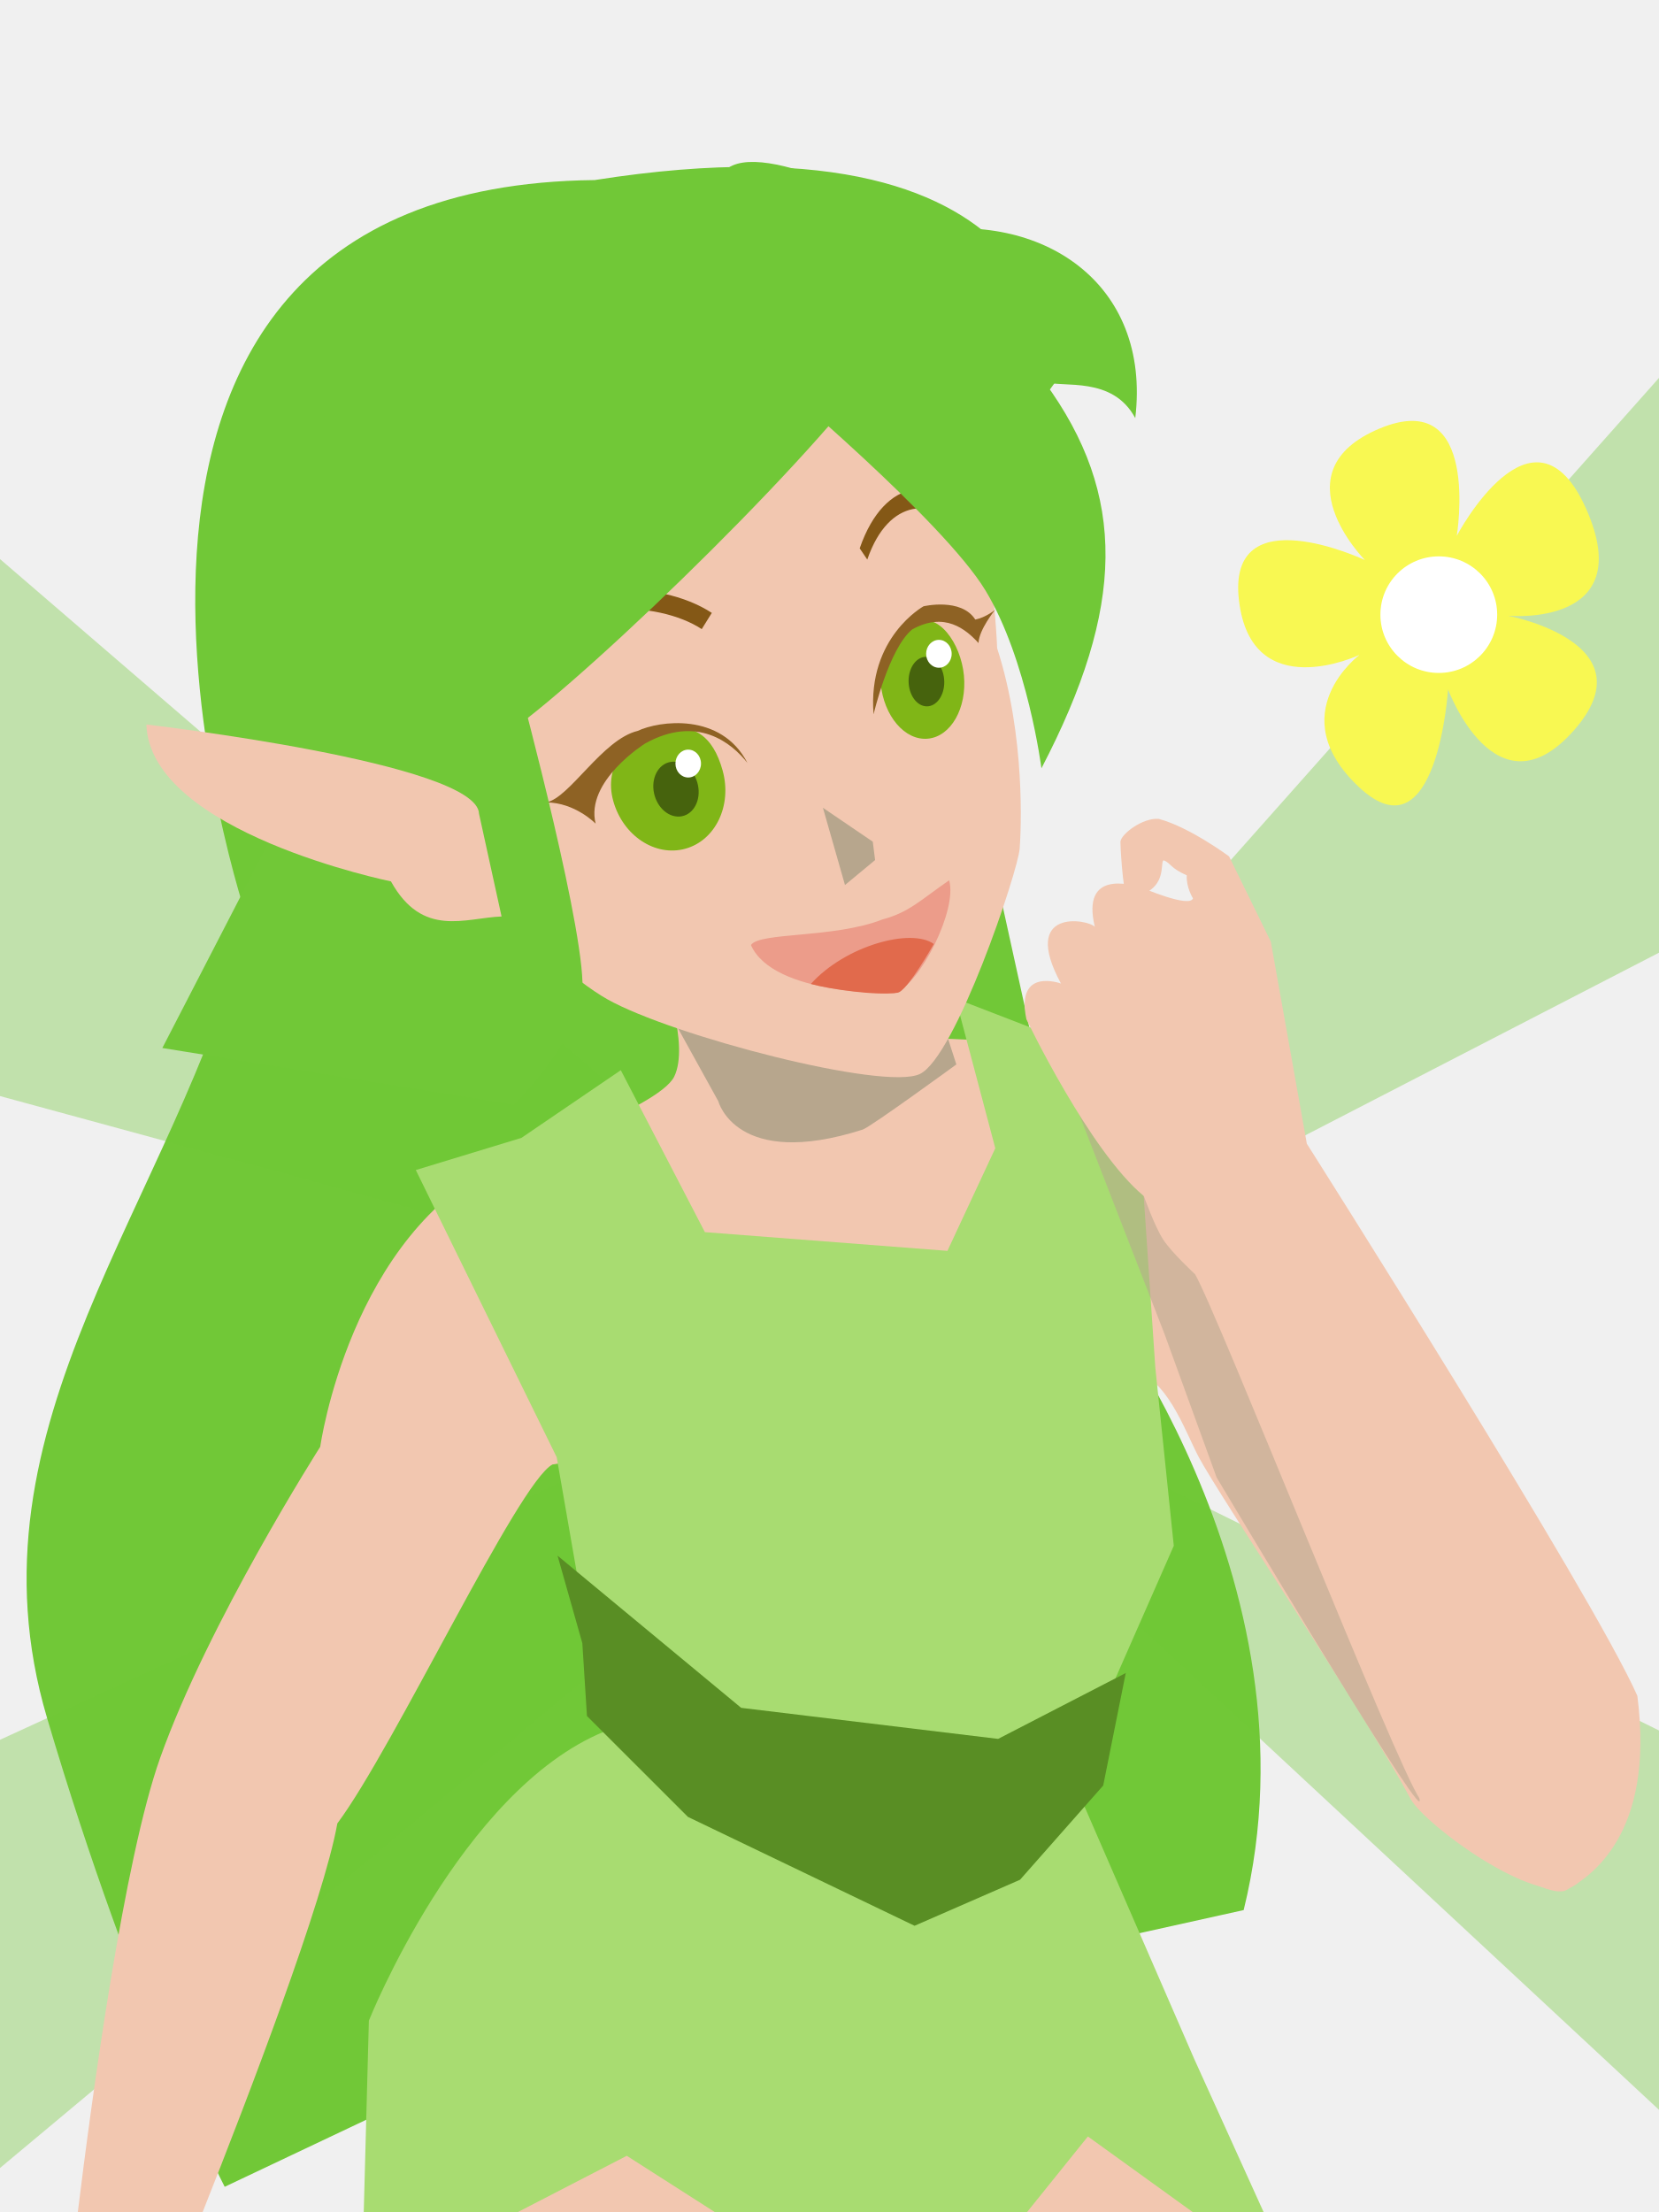
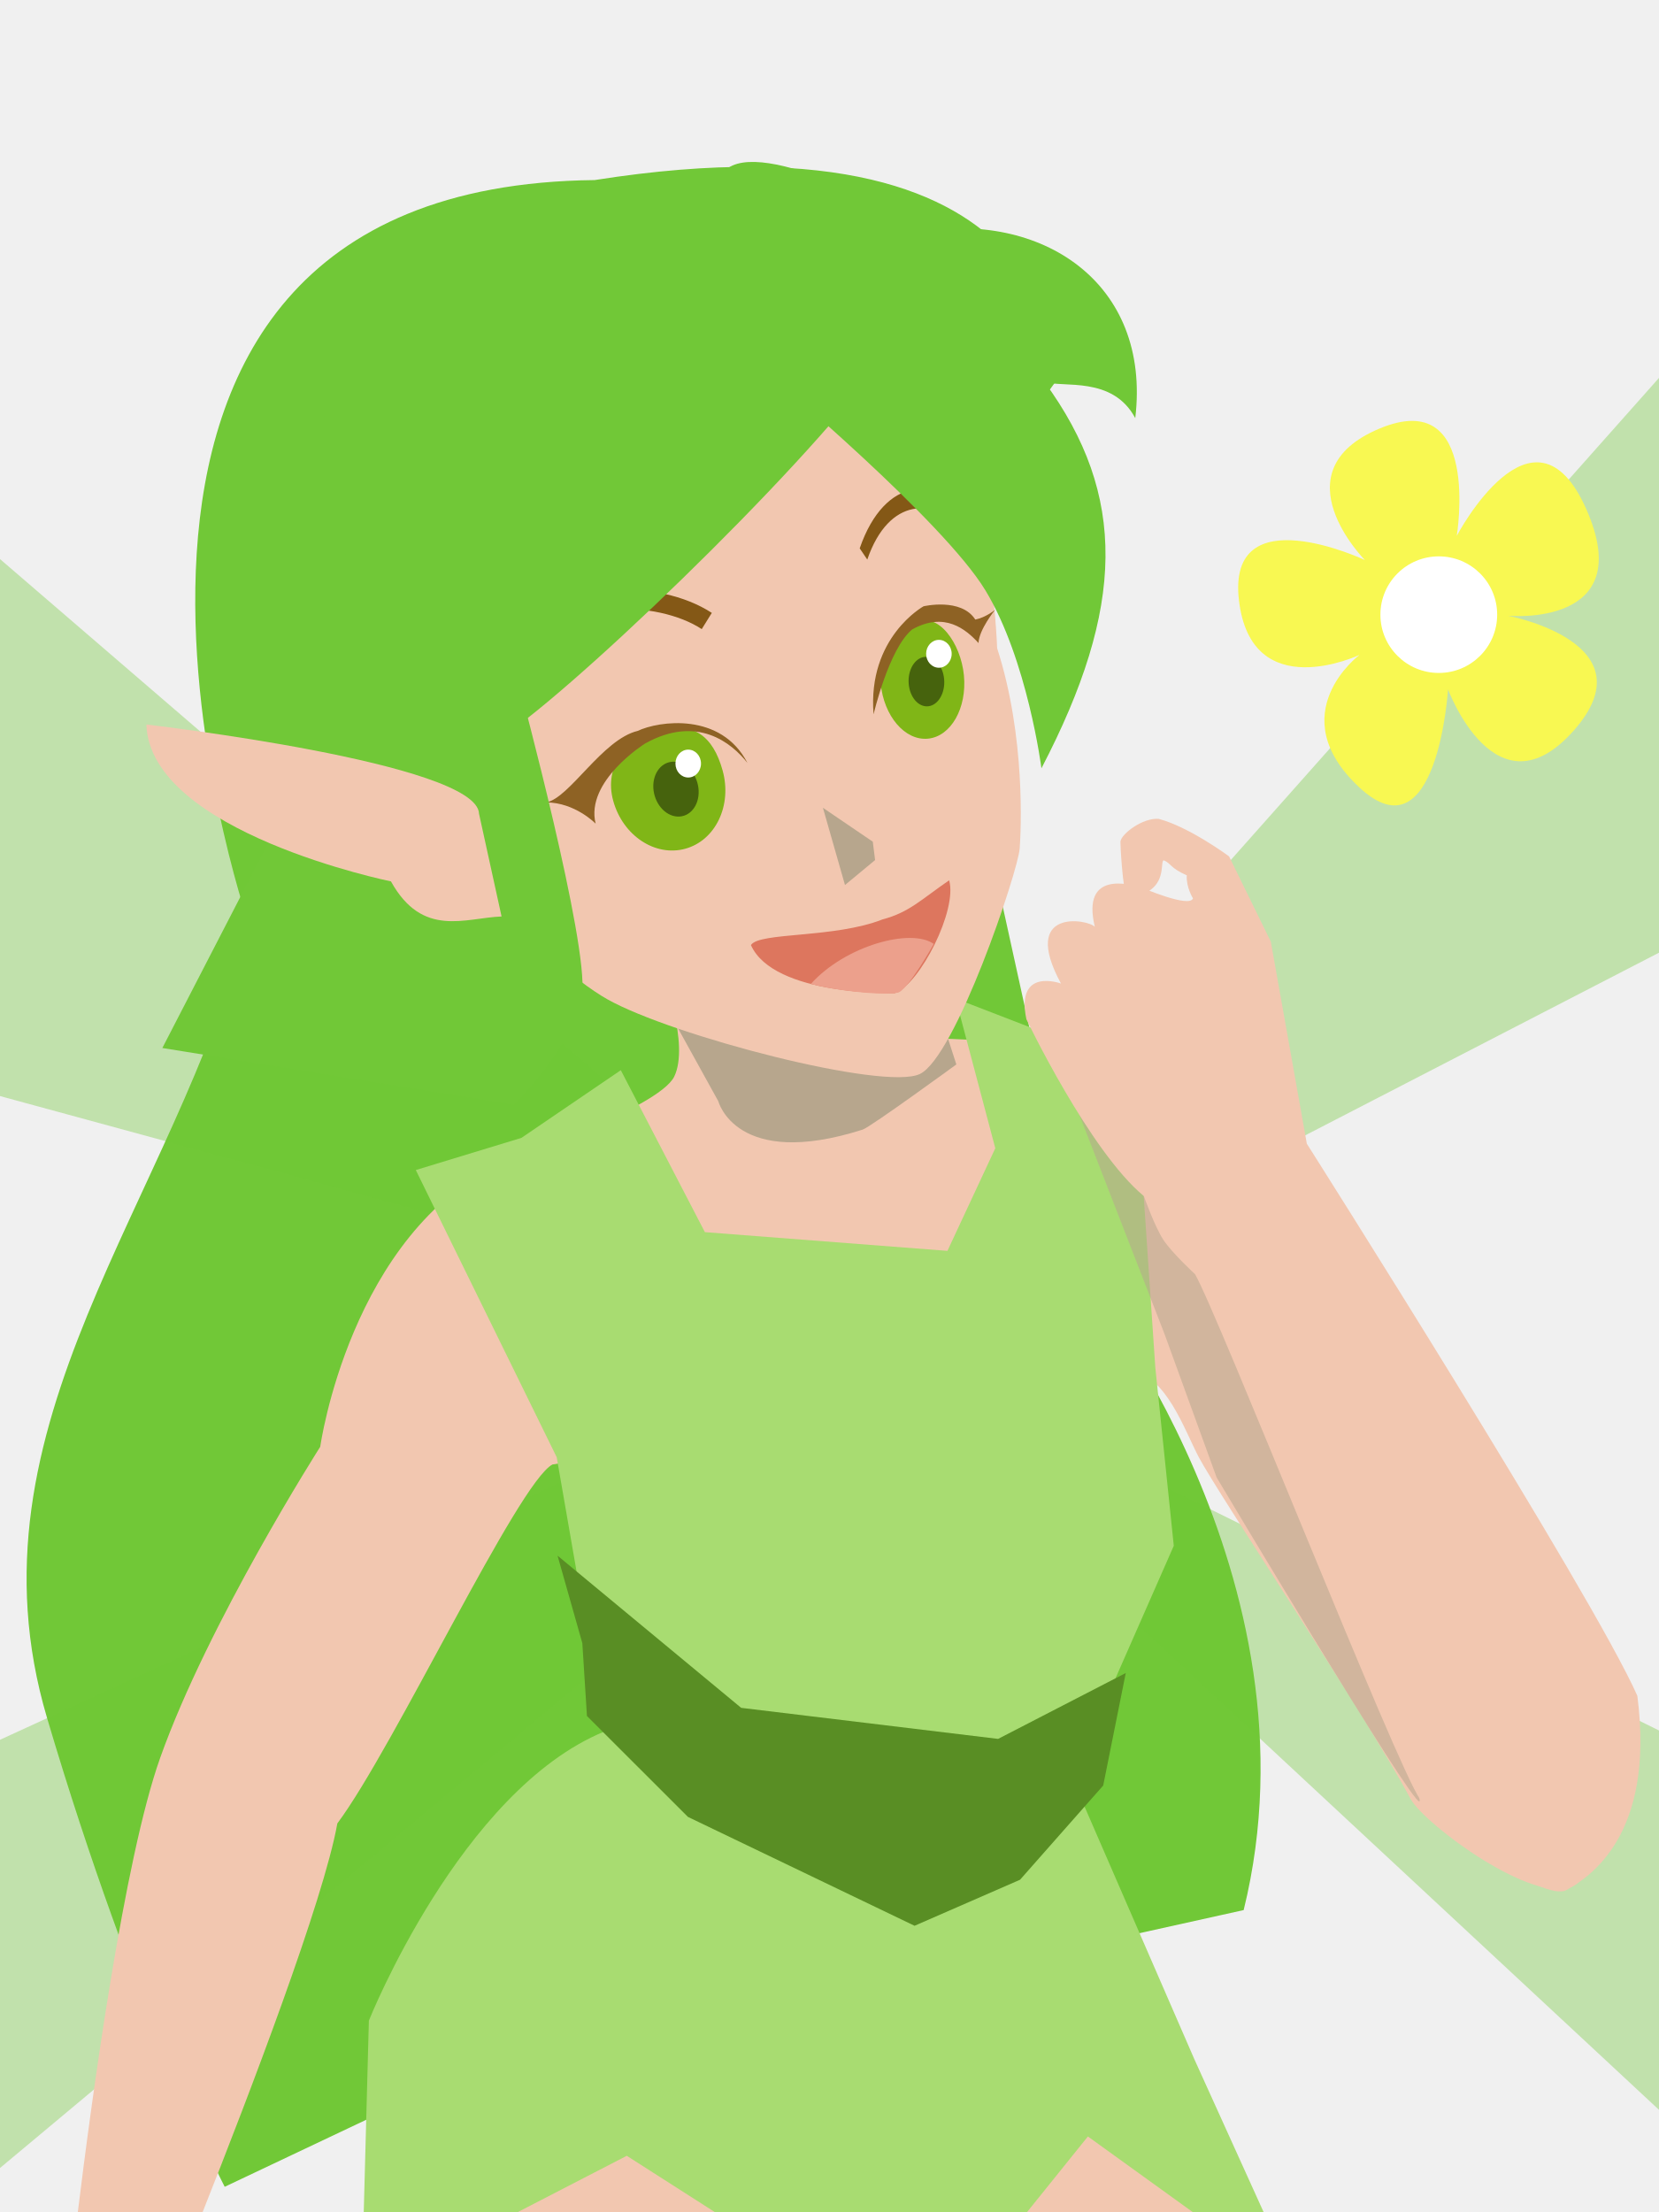
<svg xmlns="http://www.w3.org/2000/svg" width="600" height="800" version="1.1" viewBox="0 0 159 212" id="svg107">
  <defs id="defs5">
    <clipPath id="clipPath14514">
      <rect x="-.442" y="1.29" width="158" height="212" fill="#fbf1f1" id="rect2" />
    </clipPath>
  </defs>
  <path style="fill:#71c837;fill-opacity:1;stroke:none;stroke-width:0.295px;stroke-linecap:butt;stroke-linejoin:miter;stroke-opacity:1" d="M 56.993,17.258 C -0.42,17.866 23.771,88.34 23.771,88.34 16.76,115.29 -3.836,136.439 4.504,164.631 12.844,192.824 21.536,209.584 21.536,209.584 l 19.343,-9.161 78.315,-17.359 c 7.823,-31.76 -15.209,-60.328 -15.209,-60.328 L 88.775,53.534 101.092,36.688 c 0,0 2.357,-26.745 -44.099,-19.43 z" id="path12171-0" />
  <path id="path34859" style="fill:#6fc835;fill-opacity:0.361;stroke:none;stroke-width:1px;stroke-linecap:butt;stroke-linejoin:miter;stroke-opacity:1" d="M 600 136.668 L 354.033 413.594 L 351.426 472.896 L 600 344.553 L 600 136.668 z " transform="scale(0.265)" />
  <path id="path34861" style="fill:#6fc835;fill-opacity:0.361;stroke:none;stroke-width:1px;stroke-linecap:butt;stroke-linejoin:miter;stroke-opacity:1" d="M 0 202.193 L 0 396.41 L 258.625 466.836 L 255.822 422.457 L 0 202.193 z " transform="scale(0.265)" />
  <path id="path34863" style="fill:#6fc835;fill-opacity:0.361;stroke:none;stroke-width:1px;stroke-linecap:butt;stroke-linejoin:miter;stroke-opacity:1" d="M 371.994 513.414 L 385.023 563.018 L 600 763.059 L 600 625.85 L 371.994 513.414 z " transform="scale(0.265)" />
  <path id="path34865" style="fill:#6fc835;fill-opacity:0.361;stroke:none;stroke-width:1px;stroke-linecap:butt;stroke-linejoin:miter;stroke-opacity:1" d="M 258.994 510.305 L 0 629.215 L 0 784.09 L 266.984 561.014 L 258.994 510.305 z " transform="scale(0.265)" />
  <path id="path31442" style="fill:#f2c7b0;fill-opacity:1;stroke:none;stroke-width:1.112px;stroke-linecap:butt;stroke-linejoin:miter;stroke-opacity:1" d="M 406.668 711.641 L 135.254 741.42 C 135.254 741.42 135.501 765.947 136.412 800 L 261.701 800 C 260.024 777.66 257.691 762.689 257.691 762.689 L 295.455 757.738 C 295.455 757.738 302.161 775.564 312.406 800 L 447.908 800 C 426.555 751.924 406.668 711.641 406.668 711.641 z " transform="scale(0.265)" />
  <path id="path3688" style="fill:#f2c7b0;fill-opacity:1;stroke:none;stroke-width:1.112px;stroke-linecap:butt;stroke-linejoin:miter;stroke-opacity:1" d="m 311.949,330.732 -72.371,21.076 c 0,0 9.935,25.913 4.264,37.557 -5.671,11.645 -62.176,30.917 -62.176,30.917 -55.108,25.848 -65.854,102.971 -65.854,102.971 0,0 -40.414,63.338 -57.898,112.541 C 44.841,672.584 33.197,758.805 28.148,800 H 73.295 C 90.07,757.698 117.042,687.306 122.004,659.467 142.592,631.874 187.403,536.15 199.812,529.648 l 209.443,-33.43 c 12.424,0.963 19.158,21.111 24.352,30.885 7.25,13.643 59.82,92.379 76.676,123.693 5.166,9.133 44.828,38.673 58.764,31.297 13.936,-7.376 16.178,-63.047 16.178,-63.047 L 468.973,416.436 c -22.585,-48.593 -53.593,-38.208 -84.504,-38.928 l -42.389,-1.842 z" transform="scale(0.265)" />
  <g id="g2387" transform="translate(7.254913,18.88981)">
    <path id="path908" style="fill:#f8f852;fill-opacity:1;stroke-width:1.326" d="m 143.566,51.135 c -7.459,8.42 -12.039,-3.955 -12.039,-3.955 0,0 -1.036,16.4 -8.531,9.37 -7.495,-7.029 0.041,-12.672 0.041,-12.672 0,0 -10.349,4.895 -11.548,-5.218 -1.199,-10.113 12.065,-3.877 12.065,-3.877 0,0 -8.4,-8.486 1.394,-12.595 9.794,-4.109 7.415,10.276 7.415,10.276 0,0 7.359,-13.965 12.41,-2.566 5.051,11.399 -7.482,10.228 -7.482,10.228 0,0 13.734,2.589 6.276,11.009 z" />
    <ellipse style="fill:#ffffff;fill-opacity:1;stroke-width:1.326" id="path884" cx="130.64" cy="40.019" rx="5.596" ry="5.587" />
  </g>
  <path id="path11611" style="fill:#a8dc71;fill-opacity:1;stroke:none;stroke-width:1.112px;stroke-linecap:butt;stroke-linejoin:miter;stroke-opacity:1" d="m 345.613,361.135 14.348,54.145 -17.307,37.111 -87.723,-6.768 -30.406,-58.574 -35.932,24.472 -38.214,11.642 50.962,103.858 17.236,99.205 C 166.559,647.591 133.408,730.795 133.408,730.795 L 131.555,800 h 55.768 L 226.682,779.672 258.48,800 H 371.469 L 393.451,772.682 431.324,800 h 25.664 l -25.07,-55.336 -44.254,-101.82 36.85,-83.785 -6.68,-64.484 -8.822,-130.221 -32.229,8.816 z" transform="scale(0.265)" />
  <path style="fill:#b7a68d;fill-opacity:1;stroke:none;stroke-width:0.295px;stroke-linecap:butt;stroke-linejoin:miter;stroke-opacity:1" d="m 67.845,88.029 -3.972,8.519 4.972,8.998 c 0,0 1.704,6.585 13.829,2.718 0.761,-0.243 8.983,-6.249 8.983,-6.249 l -2.627,-8.135 z" id="path5030-9" />
  <path style="fill:#b7a68d;fill-opacity:0.553;stroke:none;stroke-width:0.295px;stroke-linecap:butt;stroke-linejoin:miter;stroke-opacity:1" d="m 102.883,105.393 8.713,22.425 5.005,13.778 c 0,0 18.696,31.359 19.432,31.049 0.736,-0.309 -10.176,-27.468 -10.176,-27.468 l -6.361,-19.747 z" id="path5030-9-0" />
  <path style="fill:#f2c7b0;fill-opacity:1;stroke:none;stroke-width:0.295px;stroke-linecap:butt;stroke-linejoin:miter;stroke-opacity:1" d="m 88.784,36.515 c 6.259,8.094 6.781,25.606 6.781,25.606 2.751,8.516 2.284,17.572 2.163,19.199 C 97.564,83.544 91.585,101.304 88.157,102.934 84.73,104.563 64.455,99.286 58.214,95.774 51.973,92.262 36.836,77.23 35.492,63.434 34.148,49.638 41.531,28.567 55.089,24.15 68.647,19.734 82.525,28.421 88.784,36.515 Z" id="path2585" />
  <path id="path19370" style="fill:#80b617;stroke-width:1.314" d="m 69.257,73.85 c 0.925,3.333 -0.672,6.686 -3.567,7.49 -2.895,0.803 -5.991,-1.247 -6.916,-4.58 -0.925,-3.333 1.278,-6.057 4.192,-6.791 3.48,-0.876 5.367,0.548 6.292,3.881 z" />
  <path style="fill:#8e6224;fill-opacity:1;stroke:none;stroke-width:0.295px;stroke-linecap:butt;stroke-linejoin:miter;stroke-opacity:1" d="m 71.633,73.117 c -1.494,-1.897 -4.805,-4.651 -9.812,-1.855 0,0 -5.75,3.595 -4.735,7.677 0,0 -1.956,-2.021 -4.73,-2.037 2.238,-0.414 5.368,-6.035 8.757,-6.851 2.031,-0.963 7.996,-1.821 10.52,3.066 z" id="path18719" />
  <path id="path21872" style="fill:#80b617;stroke-width:1.638" d="m 92.384,64.737 c 0.298,3.137 -1.247,5.849 -3.451,6.058 -2.204,0.209 -4.231,-2.164 -4.529,-5.301 -0.298,-3.137 1.422,-4.797 3.387,-5.815 2.092,-1.084 4.295,1.922 4.593,5.058 z" />
  <path style="fill:#8e6224;fill-opacity:1;stroke:none;stroke-width:0.295px;stroke-linecap:butt;stroke-linejoin:miter;stroke-opacity:1" d="m 83.725,68.459 c 0,0 1.457,-6.272 3.691,-8.128 3.12,-1.745 5.16,-0.016 6.367,1.299 0.036,-1.282 1.59,-3.188 1.59,-3.188 0,0 -0.865,0.729 -1.9,0.938 -1.357,-2.124 -4.959,-1.273 -4.959,-1.273 0,0 -5.39,2.969 -4.79,10.353 z" id="path15984" />
-   <path style="fill:#ec9c8a;fill-opacity:1;stroke:none;stroke-width:0.295px;stroke-linecap:butt;stroke-linejoin:miter;stroke-opacity:1" d="m 84.595,88.112 c 2.543,-0.665 3.723,-1.928 6.372,-3.743 0.818,2.83 -2.787,9.927 -5.198,10.815 0,0 -11.616,0.301 -13.799,-4.607 0.792,-1.259 8.006,-0.638 12.625,-2.465 z" id="path22275" />
+   <path style="fill:#dd765e;fill-opacity:1;stroke:none;stroke-width:0.295px;stroke-linecap:butt;stroke-linejoin:miter;stroke-opacity:1" d="m 84.595,88.112 c 2.543,-0.665 3.723,-1.928 6.372,-3.743 0.818,2.83 -2.787,9.927 -5.198,10.815 0,0 -11.616,0.301 -13.799,-4.607 0.792,-1.259 8.006,-0.638 12.625,-2.465 z" id="path22275" />
  <path style="fill:#b7a68d;fill-opacity:1;stroke:none;stroke-width:0.295px;stroke-linecap:butt;stroke-linejoin:miter;stroke-opacity:1" d="m 83.65,80.669 -4.78,-3.25 2.114,7.401 2.886,-2.39 z" id="path22975" />
  <path style="fill:#f2c7b0;fill-opacity:1;stroke:none;stroke-width:0.295px;stroke-linecap:butt;stroke-linejoin:miter;stroke-opacity:1" d="m 109.63,114.635 c -5.218,-4.314 -11.26,-16.95 -11.26,-16.95 -1.059,-5.035 3.314,-3.422 3.314,-3.422 -3.951,-7.302 2.621,-6.163 3.245,-5.433 -1.315,-5.472 3.438,-4.067 4.484,-3.767 0,0 4.596,1.991 4.922,1.037 0,0 -0.665,-1.061 -0.593,-2.205 -1.651,-0.743 -1.451,-1.113 -2.206,-1.444 -0.334,0.098 0.154,1.755 -1.221,2.805 -0.824,0.629 -1.903,0.844 -2.297,0.933 -0.432,-1.025 -0.657,-5.339 -0.636,-5.526 0.082,-0.749 2.149,-2.308 3.668,-2.182 2.945,0.775 6.745,3.595 6.745,3.595 l 4.001,8.173 3.452,19.366 c 0,0 27.364,43.152 31.678,52.916 1.728,13.398 -4.639,17.404 -6.791,18.608 -2.152,1.204 -11.886,-5.817 -14.045,-8.722 -2.159,-2.905 -19.392,-46.581 -21.557,-50.297 0,0 -2.207,-2.032 -3.037,-3.295 -0.831,-1.263 -1.866,-4.19 -1.866,-4.19 z" id="path3474" />
  <path style="fill:#71c837;fill-opacity:1;stroke:none;stroke-width:0.295px;stroke-linecap:butt;stroke-linejoin:miter;stroke-opacity:1" d="m 49.821,65.876 c 0,0 6.621,24.614 5.964,29.413 -0.657,4.799 -6.513,10.59 -6.513,10.59 L 15.559,100.441 30.86,70.802 Z" id="path28747-6" />
  <path d="m 58.244,56.593 c -3.751,0.379 -7.577,2.052 -10.057,5.611 l 1.465,1.074 c 2.117,-3.047 5.399,-4.492 8.756,-4.834 3.357,-0.34 6.775,0.488 8.847,1.85 l 0.966,-1.554 c -2.526,-1.648 -6.246,-2.503 -9.997,-2.13 z" color="#000000" fill="#845816" style="stroke-width:1.533;-inkscape-stroke:none" id="path71-7-2" />
  <path d="m 87.383,46.943 c -1.86,0.379 -3.758,2.052 -4.989,5.611 l 0.727,1.074 c 1.05,-3.047 2.678,-4.492 4.344,-4.834 1.665,-0.34 3.361,0.488 4.389,1.85 l 0.479,-1.554 c -1.253,-1.648 -3.098,-2.503 -4.959,-2.13 z" color="#000000" fill="#845816" style="stroke-width:1.08;-inkscape-stroke:none" id="path71-7-5-6" />
  <path style="fill:#71c837;fill-opacity:1;stroke:none;stroke-width:0.295px;stroke-linecap:butt;stroke-linejoin:miter;stroke-opacity:1" d="M 85.859,32.057 C 83.334,38.376 60.403,61.137 50.433,68.929 34.864,79.83 33.444,80.827 30.16,81.623 38.166,53.329 28.285,30.752 28.285,30.752 53.904,16.384 72.143,17.854 85.859,32.057 Z" id="path14987-2" />
  <path style="fill:#71c837;fill-opacity:1;stroke:none;stroke-width:0.295px;stroke-linecap:butt;stroke-linejoin:miter;stroke-opacity:1" d="m 74.044,36.185 c 0,0 16.352,13.727 20.392,20.385 4.04,6.658 5.377,17.064 5.377,17.064 8.031,-15.412 8.244,-26.157 0.287,-37.038 1.777,0.602 6.519,-0.602 8.705,3.476 C 110.351,27.054 99.782,20.179 87.931,22.241 85.612,19.668 70.791,12.267 68.964,17.149 Z" id="path15801-7" />
  <path style="fill:#f2c7b0;fill-opacity:1;stroke:none;stroke-width:0.295px;stroke-linecap:butt;stroke-linejoin:miter;stroke-opacity:1" d="m 45.91,77.986 c -0.145,-4.881 -31.881,-8.548 -31.881,-8.548 0.354,10.338 23.44,15.035 23.44,15.035 3.029,5.459 7.11,3.494 10.602,3.363 z" id="path26197-3" />
  <path style="fill:#598e24;fill-opacity:1;stroke:none;stroke-width:0.295px;stroke-linecap:butt;stroke-linejoin:miter;stroke-opacity:1" d="m 53.436,149.096 2.375,8.385 0.443,6.982 9.679,9.671 21.718,10.434 10.111,-4.412 7.971,-9.032 2.161,-10.781 -12.235,6.314 -24.625,-2.976 z" id="path17146-1" />
  <g fill="none" stroke-linecap="round" stroke-linejoin="round" id="g33">
    <circle r="0" stroke="#c53822" stroke-width="2.26" style="paint-order:stroke markers fill" id="circle19" />
    <g stroke="#924019" id="g27">
      <circle r="0" stroke-width="1.29" style="paint-order:stroke markers fill" id="circle21" />
      <circle transform="scale(1,-1)" r="0" stroke-width="3.6" style="paint-order:stroke markers fill" id="circle23" />
      <circle transform="scale(1,-1)" r="0" stroke-width="3.6" style="paint-order:stroke markers fill" id="circle25" />
    </g>
    <circle transform="scale(1,-1)" r="0" stroke="#4d4320" stroke-width="4.38" style="paint-order:stroke markers fill" id="circle29" />
    <circle transform="scale(1,-1)" r="0" stroke="#4d4320" stroke-width="3.52" style="paint-order:stroke markers fill" id="circle31" />
  </g>
  <g id="layer1" />
-   <path style="fill:#e16a4c;fill-opacity:1;stroke:none;stroke-width:0.265px;stroke-linecap:butt;stroke-linejoin:miter;stroke-opacity:1" d="m 77.71,94.304 c 3.3,-3.672 9.608,-5.396 11.785,-3.835 0,0 -2.571,4.592 -3.483,4.677 -2.017,0.297 -6.463,-0.331 -8.302,-0.842 z" id="path38299" />
+   <path style="fill:#eca08c;fill-opacity:1;stroke:none;stroke-width:0.265px;stroke-linecap:butt;stroke-linejoin:miter;stroke-opacity:1" d="m 77.71,94.304 c 3.3,-3.672 9.608,-5.396 11.785,-3.835 0,0 -2.571,4.592 -3.483,4.677 -2.017,0.297 -6.463,-0.331 -8.302,-0.842 z" id="path38299" />
  <ellipse style="fill:#46630d;stroke-width:1.352" id="path2457" cx="47.851" cy="86.159" rx="2.14" ry="2.659" transform="matrix(0.9833956,-0.181475,0.2057902,0.9785961,0,0)" />
  <ellipse style="fill:#46630d;stroke-width:1.142" id="path2457-5" cx="88.143" cy="64.016" rx="1.71" ry="2.372" transform="matrix(0.9998892,0.01488566,0.01025741,0.9999474,0,0)" />
  <ellipse style="fill:#ffffff;fill-opacity:1;stroke-width:0.303" id="path884-9-1" cx="65.96" cy="73.181" rx="1.224" ry="1.336" />
  <ellipse style="fill:#ffffff;fill-opacity:1;stroke-width:0.303" id="path884-9" cx="89.985" cy="62.661" rx="1.224" ry="1.336" />
</svg>
